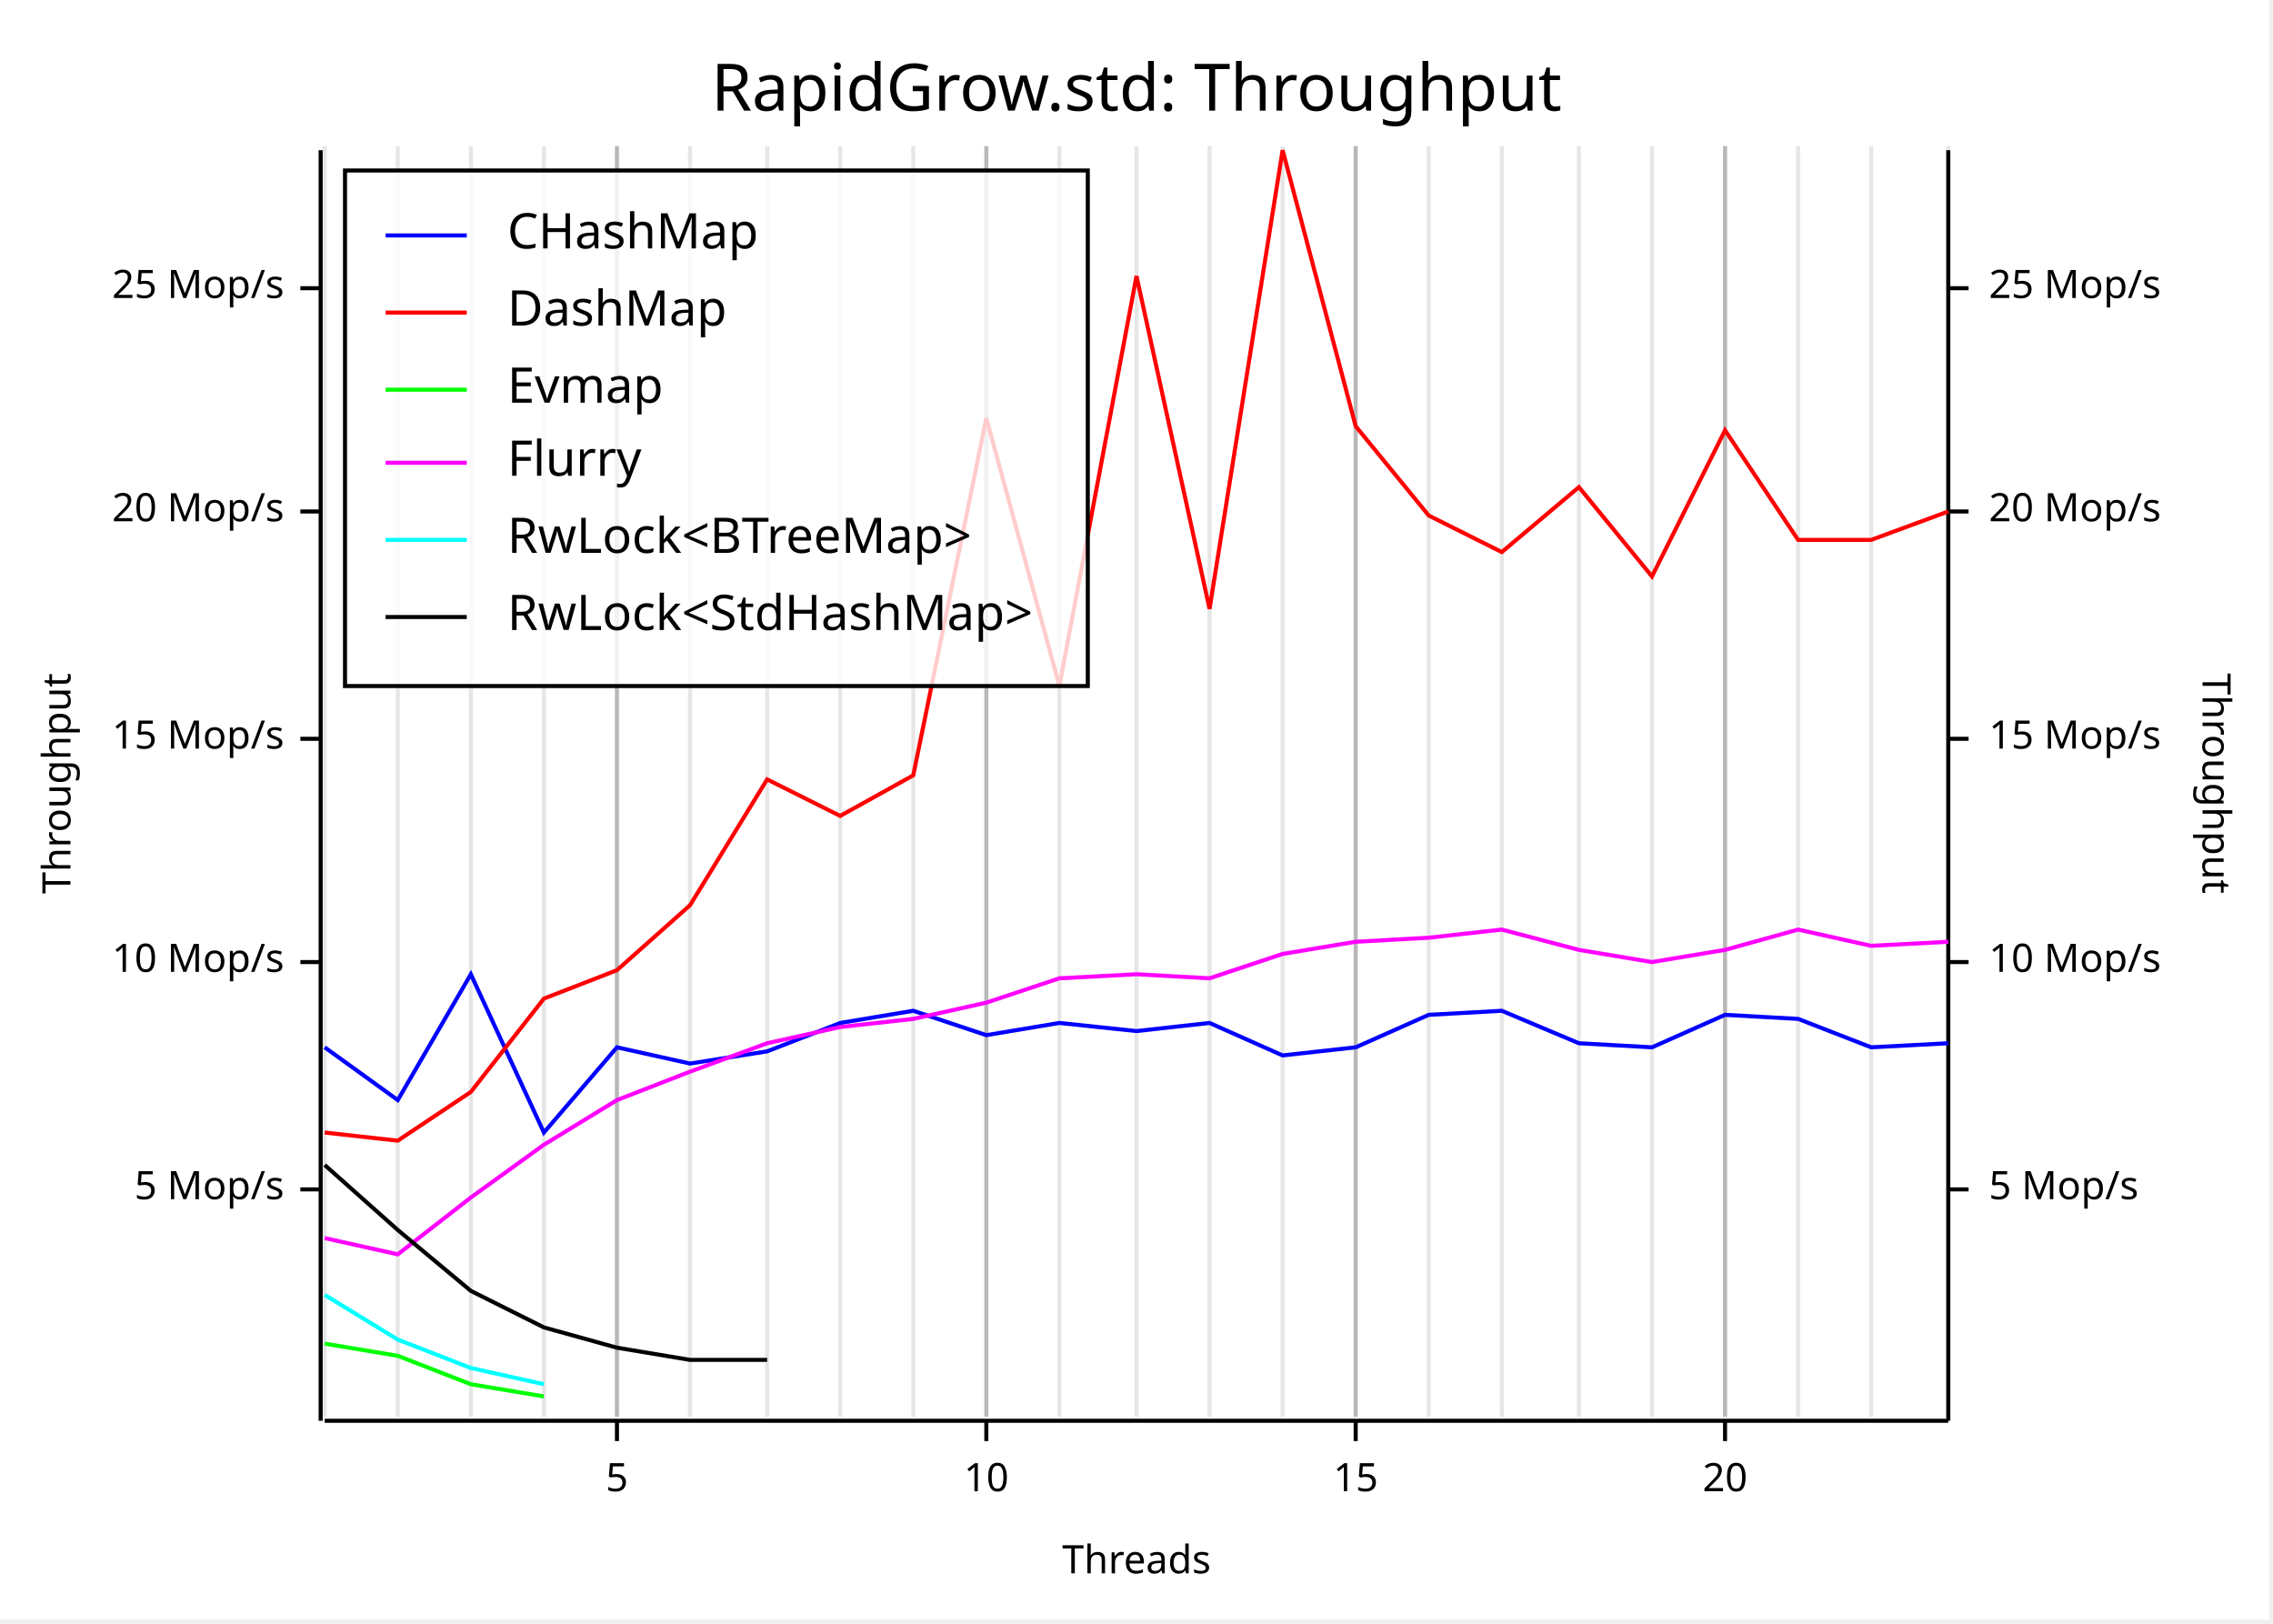
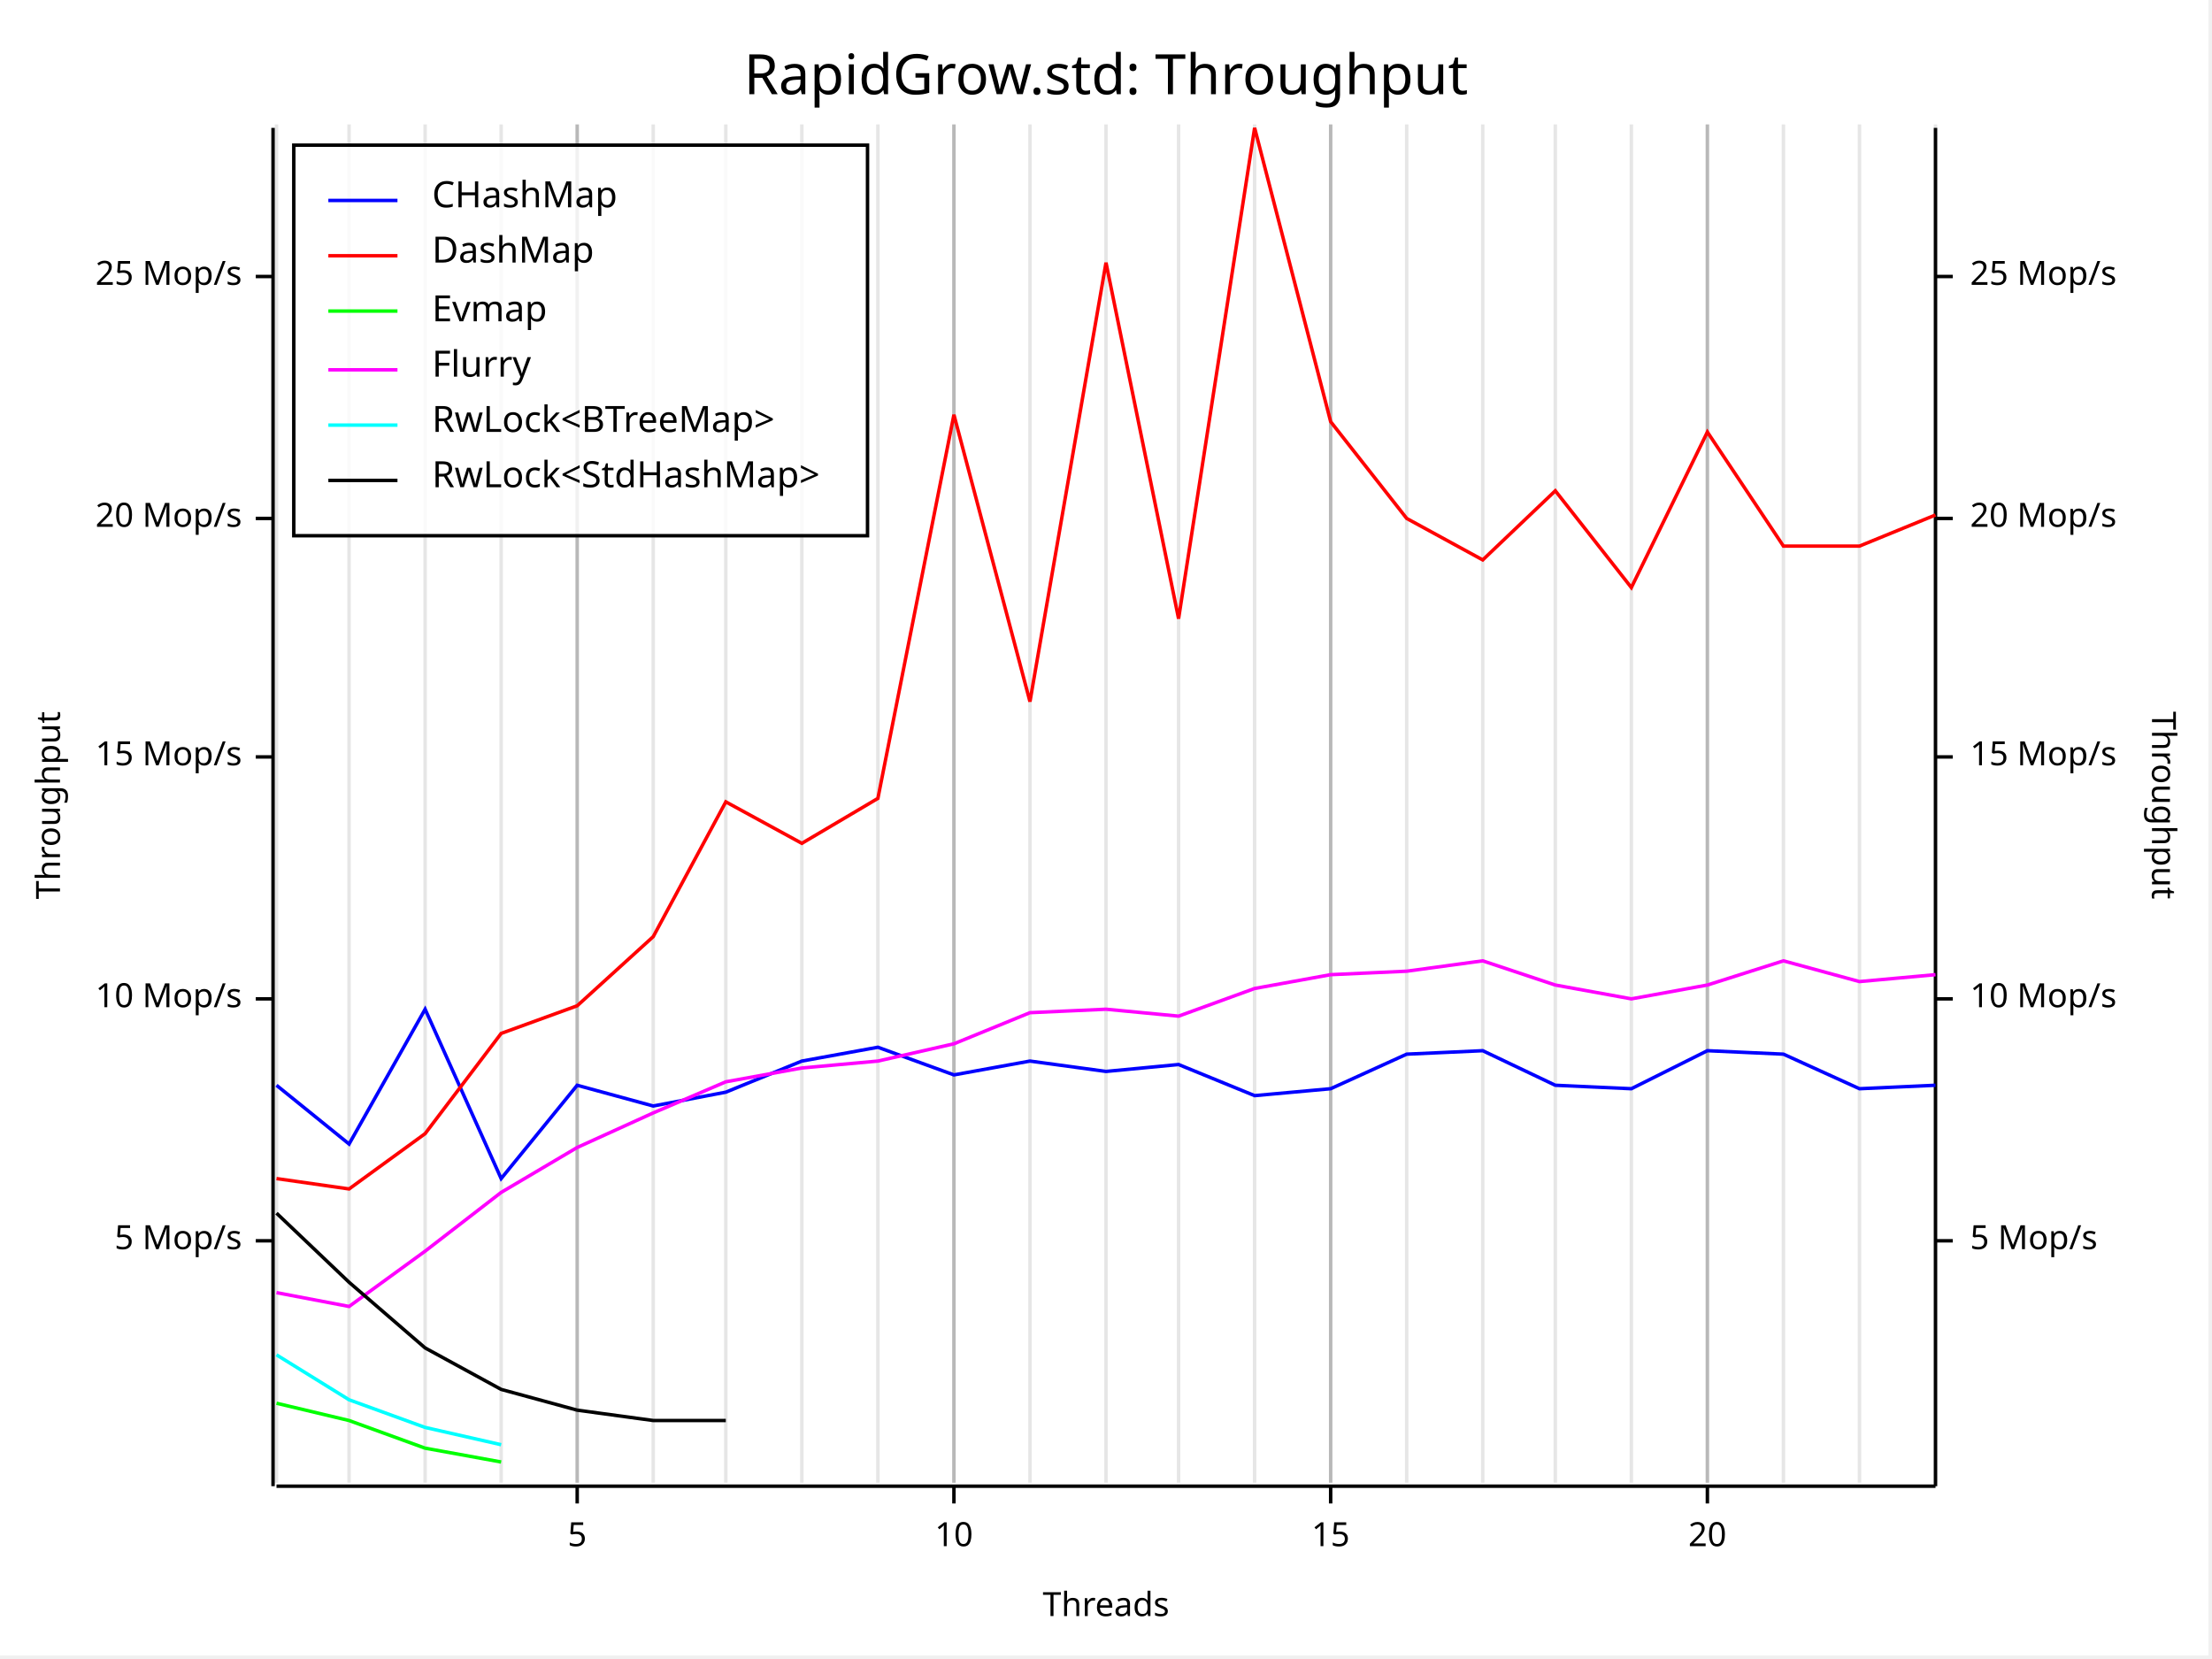
- <svg xmlns="http://www.w3.org/2000/svg" width="560" height="400" viewBox="0 0 560 400">
-   <rect x="0" y="0" width="559" height="399" opacity="1" fill="#FFFFFF" stroke="none" />
-   <text x="280" y="15" dy="0.76em" text-anchor="middle" font-family="Fira Code" font-size="16.129" opacity="1" fill="#000000">
+ <svg xmlns="http://www.w3.org/2000/svg" width="640" height="480" viewBox="0 0 640 480">
+   <rect x="0" y="0" width="639" height="479" opacity="1" fill="#FFFFFF" stroke="none" />
+   <text x="320" y="15" dy="0.76em" text-anchor="middle" font-family="Fira Code" font-size="16.129" opacity="1" fill="#000000">
RapidGrow.std: Throughput
</text>
-   <line opacity="0.1" stroke="#000000" stroke-width="1" x1="80" y1="349" x2="80" y2="36" />
-   <line opacity="0.1" stroke="#000000" stroke-width="1" x1="98" y1="349" x2="98" y2="36" />
-   <line opacity="0.1" stroke="#000000" stroke-width="1" x1="116" y1="349" x2="116" y2="36" />
-   <line opacity="0.1" stroke="#000000" stroke-width="1" x1="134" y1="349" x2="134" y2="36" />
-   <line opacity="0.1" stroke="#000000" stroke-width="1" x1="152" y1="349" x2="152" y2="36" />
-   <line opacity="0.1" stroke="#000000" stroke-width="1" x1="170" y1="349" x2="170" y2="36" />
-   <line opacity="0.1" stroke="#000000" stroke-width="1" x1="189" y1="349" x2="189" y2="36" />
-   <line opacity="0.1" stroke="#000000" stroke-width="1" x1="207" y1="349" x2="207" y2="36" />
-   <line opacity="0.1" stroke="#000000" stroke-width="1" x1="225" y1="349" x2="225" y2="36" />
-   <line opacity="0.1" stroke="#000000" stroke-width="1" x1="243" y1="349" x2="243" y2="36" />
-   <line opacity="0.1" stroke="#000000" stroke-width="1" x1="261" y1="349" x2="261" y2="36" />
-   <line opacity="0.1" stroke="#000000" stroke-width="1" x1="280" y1="349" x2="280" y2="36" />
-   <line opacity="0.1" stroke="#000000" stroke-width="1" x1="298" y1="349" x2="298" y2="36" />
-   <line opacity="0.1" stroke="#000000" stroke-width="1" x1="316" y1="349" x2="316" y2="36" />
-   <line opacity="0.1" stroke="#000000" stroke-width="1" x1="334" y1="349" x2="334" y2="36" />
-   <line opacity="0.1" stroke="#000000" stroke-width="1" x1="352" y1="349" x2="352" y2="36" />
-   <line opacity="0.1" stroke="#000000" stroke-width="1" x1="370" y1="349" x2="370" y2="36" />
-   <line opacity="0.1" stroke="#000000" stroke-width="1" x1="389" y1="349" x2="389" y2="36" />
-   <line opacity="0.1" stroke="#000000" stroke-width="1" x1="407" y1="349" x2="407" y2="36" />
-   <line opacity="0.1" stroke="#000000" stroke-width="1" x1="425" y1="349" x2="425" y2="36" />
-   <line opacity="0.1" stroke="#000000" stroke-width="1" x1="443" y1="349" x2="443" y2="36" />
-   <line opacity="0.1" stroke="#000000" stroke-width="1" x1="461" y1="349" x2="461" y2="36" />
-   <line opacity="0.1" stroke="#000000" stroke-width="1" x1="480" y1="349" x2="480" y2="36" />
-   <text x="10" y="193" dy="0.76em" text-anchor="middle" font-family="sans-serif" font-size="9.677" opacity="1" fill="#000000" transform="rotate(270, 10, 193)">
+   <line opacity="0.1" stroke="#000000" stroke-width="1" x1="80" y1="429" x2="80" y2="36" />
+   <line opacity="0.1" stroke="#000000" stroke-width="1" x1="101" y1="429" x2="101" y2="36" />
+   <line opacity="0.1" stroke="#000000" stroke-width="1" x1="123" y1="429" x2="123" y2="36" />
+   <line opacity="0.1" stroke="#000000" stroke-width="1" x1="145" y1="429" x2="145" y2="36" />
+   <line opacity="0.1" stroke="#000000" stroke-width="1" x1="167" y1="429" x2="167" y2="36" />
+   <line opacity="0.1" stroke="#000000" stroke-width="1" x1="189" y1="429" x2="189" y2="36" />
+   <line opacity="0.1" stroke="#000000" stroke-width="1" x1="210" y1="429" x2="210" y2="36" />
+   <line opacity="0.1" stroke="#000000" stroke-width="1" x1="232" y1="429" x2="232" y2="36" />
+   <line opacity="0.1" stroke="#000000" stroke-width="1" x1="254" y1="429" x2="254" y2="36" />
+   <line opacity="0.1" stroke="#000000" stroke-width="1" x1="276" y1="429" x2="276" y2="36" />
+   <line opacity="0.1" stroke="#000000" stroke-width="1" x1="298" y1="429" x2="298" y2="36" />
+   <line opacity="0.1" stroke="#000000" stroke-width="1" x1="320" y1="429" x2="320" y2="36" />
+   <line opacity="0.1" stroke="#000000" stroke-width="1" x1="341" y1="429" x2="341" y2="36" />
+   <line opacity="0.1" stroke="#000000" stroke-width="1" x1="363" y1="429" x2="363" y2="36" />
+   <line opacity="0.1" stroke="#000000" stroke-width="1" x1="385" y1="429" x2="385" y2="36" />
+   <line opacity="0.1" stroke="#000000" stroke-width="1" x1="407" y1="429" x2="407" y2="36" />
+   <line opacity="0.1" stroke="#000000" stroke-width="1" x1="429" y1="429" x2="429" y2="36" />
+   <line opacity="0.1" stroke="#000000" stroke-width="1" x1="450" y1="429" x2="450" y2="36" />
+   <line opacity="0.1" stroke="#000000" stroke-width="1" x1="472" y1="429" x2="472" y2="36" />
+   <line opacity="0.1" stroke="#000000" stroke-width="1" x1="494" y1="429" x2="494" y2="36" />
+   <line opacity="0.1" stroke="#000000" stroke-width="1" x1="516" y1="429" x2="516" y2="36" />
+   <line opacity="0.1" stroke="#000000" stroke-width="1" x1="538" y1="429" x2="538" y2="36" />
+   <line opacity="0.1" stroke="#000000" stroke-width="1" x1="560" y1="429" x2="560" y2="36" />
+   <text x="10" y="233" dy="0.76em" text-anchor="middle" font-family="sans-serif" font-size="9.677" opacity="1" fill="#000000" transform="rotate(270, 10, 233)">
Throughput
</text>
-   <text x="280" y="390" dy="-0.5ex" text-anchor="middle" font-family="sans-serif" font-size="9.677" opacity="1" fill="#000000">
+   <text x="320" y="470" dy="-0.5ex" text-anchor="middle" font-family="sans-serif" font-size="9.677" opacity="1" fill="#000000">
Threads
</text>
-   <text x="550" y="193" dy="0.76em" text-anchor="middle" font-family="sans-serif" font-size="9.677" opacity="1" fill="#000000" transform="rotate(90, 550, 193)">
+   <text x="630" y="233" dy="0.76em" text-anchor="middle" font-family="sans-serif" font-size="9.677" opacity="1" fill="#000000" transform="rotate(90, 630, 233)">
Throughput
</text>
-   <line opacity="0.2" stroke="#000000" stroke-width="1" x1="152" y1="349" x2="152" y2="36" />
-   <line opacity="0.2" stroke="#000000" stroke-width="1" x1="243" y1="349" x2="243" y2="36" />
-   <line opacity="0.2" stroke="#000000" stroke-width="1" x1="334" y1="349" x2="334" y2="36" />
-   <line opacity="0.2" stroke="#000000" stroke-width="1" x1="425" y1="349" x2="425" y2="36" />
-   <polyline fill="none" opacity="1" stroke="#000000" stroke-width="1" points="79,37 79,350 " />
-   <text x="70" y="293" dy="0.5ex" text-anchor="end" font-family="sans-serif" font-size="9.677" opacity="1" fill="#000000">
+   <line opacity="0.2" stroke="#000000" stroke-width="1" x1="167" y1="429" x2="167" y2="36" />
+   <line opacity="0.2" stroke="#000000" stroke-width="1" x1="276" y1="429" x2="276" y2="36" />
+   <line opacity="0.2" stroke="#000000" stroke-width="1" x1="385" y1="429" x2="385" y2="36" />
+   <line opacity="0.2" stroke="#000000" stroke-width="1" x1="494" y1="429" x2="494" y2="36" />
+   <polyline fill="none" opacity="1" stroke="#000000" stroke-width="1" points="79,37 79,430 " />
+   <text x="70" y="359" dy="0.5ex" text-anchor="end" font-family="sans-serif" font-size="9.677" opacity="1" fill="#000000">
5 Mop/s
</text>
-   <polyline fill="none" opacity="1" stroke="#000000" stroke-width="1" points="74,293 79,293 " />
-   <text x="70" y="237" dy="0.5ex" text-anchor="end" font-family="sans-serif" font-size="9.677" opacity="1" fill="#000000">
+   <polyline fill="none" opacity="1" stroke="#000000" stroke-width="1" points="74,359 79,359 " />
+   <text x="70" y="289" dy="0.5ex" text-anchor="end" font-family="sans-serif" font-size="9.677" opacity="1" fill="#000000">
10 Mop/s
</text>
-   <polyline fill="none" opacity="1" stroke="#000000" stroke-width="1" points="74,237 79,237 " />
-   <text x="70" y="182" dy="0.5ex" text-anchor="end" font-family="sans-serif" font-size="9.677" opacity="1" fill="#000000">
+   <polyline fill="none" opacity="1" stroke="#000000" stroke-width="1" points="74,289 79,289 " />
+   <text x="70" y="219" dy="0.5ex" text-anchor="end" font-family="sans-serif" font-size="9.677" opacity="1" fill="#000000">
15 Mop/s
</text>
-   <polyline fill="none" opacity="1" stroke="#000000" stroke-width="1" points="74,182 79,182 " />
-   <text x="70" y="126" dy="0.5ex" text-anchor="end" font-family="sans-serif" font-size="9.677" opacity="1" fill="#000000">
+   <polyline fill="none" opacity="1" stroke="#000000" stroke-width="1" points="74,219 79,219 " />
+   <text x="70" y="150" dy="0.5ex" text-anchor="end" font-family="sans-serif" font-size="9.677" opacity="1" fill="#000000">
20 Mop/s
</text>
-   <polyline fill="none" opacity="1" stroke="#000000" stroke-width="1" points="74,126 79,126 " />
-   <text x="70" y="71" dy="0.5ex" text-anchor="end" font-family="sans-serif" font-size="9.677" opacity="1" fill="#000000">
+   <polyline fill="none" opacity="1" stroke="#000000" stroke-width="1" points="74,150 79,150 " />
+   <text x="70" y="80" dy="0.5ex" text-anchor="end" font-family="sans-serif" font-size="9.677" opacity="1" fill="#000000">
25 Mop/s
</text>
-   <polyline fill="none" opacity="1" stroke="#000000" stroke-width="1" points="74,71 79,71 " />
-   <polyline fill="none" opacity="1" stroke="#000000" stroke-width="1" points="80,350 480,350 " />
-   <text x="152" y="360" dy="0.76em" text-anchor="middle" font-family="sans-serif" font-size="9.677" opacity="1" fill="#000000">
+   <polyline fill="none" opacity="1" stroke="#000000" stroke-width="1" points="74,80 79,80 " />
+   <polyline fill="none" opacity="1" stroke="#000000" stroke-width="1" points="80,430 560,430 " />
+   <text x="167" y="440" dy="0.76em" text-anchor="middle" font-family="sans-serif" font-size="9.677" opacity="1" fill="#000000">
5
</text>
-   <polyline fill="none" opacity="1" stroke="#000000" stroke-width="1" points="152,350 152,355 " />
-   <text x="243" y="360" dy="0.76em" text-anchor="middle" font-family="sans-serif" font-size="9.677" opacity="1" fill="#000000">
+   <polyline fill="none" opacity="1" stroke="#000000" stroke-width="1" points="167,430 167,435 " />
+   <text x="276" y="440" dy="0.76em" text-anchor="middle" font-family="sans-serif" font-size="9.677" opacity="1" fill="#000000">
10
</text>
-   <polyline fill="none" opacity="1" stroke="#000000" stroke-width="1" points="243,350 243,355 " />
-   <text x="334" y="360" dy="0.76em" text-anchor="middle" font-family="sans-serif" font-size="9.677" opacity="1" fill="#000000">
+   <polyline fill="none" opacity="1" stroke="#000000" stroke-width="1" points="276,430 276,435 " />
+   <text x="385" y="440" dy="0.76em" text-anchor="middle" font-family="sans-serif" font-size="9.677" opacity="1" fill="#000000">
15
</text>
-   <polyline fill="none" opacity="1" stroke="#000000" stroke-width="1" points="334,350 334,355 " />
-   <text x="425" y="360" dy="0.76em" text-anchor="middle" font-family="sans-serif" font-size="9.677" opacity="1" fill="#000000">
+   <polyline fill="none" opacity="1" stroke="#000000" stroke-width="1" points="385,430 385,435 " />
+   <text x="494" y="440" dy="0.76em" text-anchor="middle" font-family="sans-serif" font-size="9.677" opacity="1" fill="#000000">
20
</text>
-   <polyline fill="none" opacity="1" stroke="#000000" stroke-width="1" points="425,350 425,355 " />
-   <polyline fill="none" opacity="1" stroke="#000000" stroke-width="1" points="480,37 480,350 " />
-   <text x="490" y="293" dy="0.5ex" text-anchor="start" font-family="sans-serif" font-size="9.677" opacity="1" fill="#000000">
+   <polyline fill="none" opacity="1" stroke="#000000" stroke-width="1" points="494,430 494,435 " />
+   <polyline fill="none" opacity="1" stroke="#000000" stroke-width="1" points="560,37 560,430 " />
+   <text x="570" y="359" dy="0.5ex" text-anchor="start" font-family="sans-serif" font-size="9.677" opacity="1" fill="#000000">
5 Mop/s
</text>
-   <polyline fill="none" opacity="1" stroke="#000000" stroke-width="1" points="480,293 485,293 " />
-   <text x="490" y="237" dy="0.5ex" text-anchor="start" font-family="sans-serif" font-size="9.677" opacity="1" fill="#000000">
+   <polyline fill="none" opacity="1" stroke="#000000" stroke-width="1" points="560,359 565,359 " />
+   <text x="570" y="289" dy="0.5ex" text-anchor="start" font-family="sans-serif" font-size="9.677" opacity="1" fill="#000000">
10 Mop/s
</text>
-   <polyline fill="none" opacity="1" stroke="#000000" stroke-width="1" points="480,237 485,237 " />
-   <text x="490" y="182" dy="0.5ex" text-anchor="start" font-family="sans-serif" font-size="9.677" opacity="1" fill="#000000">
+   <polyline fill="none" opacity="1" stroke="#000000" stroke-width="1" points="560,289 565,289 " />
+   <text x="570" y="219" dy="0.5ex" text-anchor="start" font-family="sans-serif" font-size="9.677" opacity="1" fill="#000000">
15 Mop/s
</text>
-   <polyline fill="none" opacity="1" stroke="#000000" stroke-width="1" points="480,182 485,182 " />
-   <text x="490" y="126" dy="0.5ex" text-anchor="start" font-family="sans-serif" font-size="9.677" opacity="1" fill="#000000">
+   <polyline fill="none" opacity="1" stroke="#000000" stroke-width="1" points="560,219 565,219 " />
+   <text x="570" y="150" dy="0.5ex" text-anchor="start" font-family="sans-serif" font-size="9.677" opacity="1" fill="#000000">
20 Mop/s
</text>
-   <polyline fill="none" opacity="1" stroke="#000000" stroke-width="1" points="480,126 485,126 " />
-   <text x="490" y="71" dy="0.5ex" text-anchor="start" font-family="sans-serif" font-size="9.677" opacity="1" fill="#000000">
+   <polyline fill="none" opacity="1" stroke="#000000" stroke-width="1" points="560,150 565,150 " />
+   <text x="570" y="80" dy="0.5ex" text-anchor="start" font-family="sans-serif" font-size="9.677" opacity="1" fill="#000000">
25 Mop/s
</text>
-   <polyline fill="none" opacity="1" stroke="#000000" stroke-width="1" points="480,71 485,71 " />
-   <polyline fill="none" opacity="1" stroke="#0000FF" stroke-width="1" points="80,258 98,271 116,240 134,279 152,258 170,262 189,259 207,252 225,249 243,255 261,252 280,254 298,252 316,260 334,258 352,250 370,249 389,257 407,258 425,250 443,251 461,258 480,257 " />
-   <polyline fill="none" opacity="1" stroke="#FF0000" stroke-width="1" points="80,279 98,281 116,269 134,246 152,239 170,223 189,192 207,201 225,191 243,103 261,169 280,68 298,150 316,37 334,105 352,127 370,136 389,120 407,142 425,106 443,133 461,133 480,126 " />
-   <polyline fill="none" opacity="1" stroke="#00FF00" stroke-width="1" points="80,331 98,334 116,341 134,344 " />
-   <polyline fill="none" opacity="1" stroke="#FF00FF" stroke-width="1" points="80,305 98,309 116,295 134,282 152,271 170,264 189,257 207,253 225,251 243,247 261,241 280,240 298,241 316,235 334,232 352,231 370,229 389,234 407,237 425,234 443,229 461,233 480,232 " />
-   <polyline fill="none" opacity="1" stroke="#00FFFF" stroke-width="1" points="80,319 98,330 116,337 134,341 " />
-   <polyline fill="none" opacity="1" stroke="#000000" stroke-width="1" points="80,287 98,303 116,318 134,327 152,332 170,335 189,335 " />
-   <rect x="85" y="42" width="183" height="127" opacity="0.8" fill="#FFFFFF" stroke="none" />
-   <rect x="85" y="42" width="183" height="127" opacity="1" fill="none" stroke="#000000" />
-   <text x="125" y="52" dy="0.76em" text-anchor="start" font-family="Fira Code" font-size="12.097" opacity="1" fill="#000000">
+   <polyline fill="none" opacity="1" stroke="#000000" stroke-width="1" points="560,80 565,80 " />
+   <polyline fill="none" opacity="1" stroke="#0000FF" stroke-width="1" points="80,314 101,331 123,292 145,341 167,314 189,320 210,316 232,307 254,303 276,311 298,307 320,310 341,308 363,317 385,315 407,305 429,304 450,314 472,315 494,304 516,305 538,315 560,314 " />
+   <polyline fill="none" opacity="1" stroke="#FF0000" stroke-width="1" points="80,341 101,344 123,328 145,299 167,291 189,271 210,232 232,244 254,231 276,120 298,203 320,76 341,179 363,37 385,122 407,150 429,162 450,142 472,170 494,125 516,158 538,158 560,149 " />
+   <polyline fill="none" opacity="1" stroke="#00FF00" stroke-width="1" points="80,406 101,411 123,419 145,423 " />
+   <polyline fill="none" opacity="1" stroke="#FF00FF" stroke-width="1" points="80,374 101,378 123,362 145,345 167,332 189,322 210,313 232,309 254,307 276,302 298,293 320,292 341,294 363,286 385,282 407,281 429,278 450,285 472,289 494,285 516,278 538,284 560,282 " />
+   <polyline fill="none" opacity="1" stroke="#00FFFF" stroke-width="1" points="80,392 101,405 123,413 145,418 " />
+   <polyline fill="none" opacity="1" stroke="#000000" stroke-width="1" points="80,351 101,371 123,390 145,402 167,408 189,411 210,411 " />
+   <rect x="85" y="42" width="166" height="113" opacity="0.8" fill="#FFFFFF" stroke="none" />
+   <rect x="85" y="42" width="166" height="113" opacity="1" fill="none" stroke="#000000" />
+   <text x="125" y="52" dy="0.76em" text-anchor="start" font-family="Fira Code" font-size="10.484" opacity="1" fill="#000000">
CHashMap
</text>
-   <text x="125" y="71" dy="0.76em" text-anchor="start" font-family="Fira Code" font-size="12.097" opacity="1" fill="#000000">
+   <text x="125" y="68" dy="0.76em" text-anchor="start" font-family="Fira Code" font-size="10.484" opacity="1" fill="#000000">
DashMap
</text>
-   <text x="125" y="90" dy="0.76em" text-anchor="start" font-family="Fira Code" font-size="12.097" opacity="1" fill="#000000">
+   <text x="125" y="85" dy="0.76em" text-anchor="start" font-family="Fira Code" font-size="10.484" opacity="1" fill="#000000">
Evmap
</text>
-   <text x="125" y="108" dy="0.76em" text-anchor="start" font-family="Fira Code" font-size="12.097" opacity="1" fill="#000000">
+   <text x="125" y="101" dy="0.76em" text-anchor="start" font-family="Fira Code" font-size="10.484" opacity="1" fill="#000000">
Flurry
</text>
-   <text x="125" y="127" dy="0.76em" text-anchor="start" font-family="Fira Code" font-size="12.097" opacity="1" fill="#000000">
+   <text x="125" y="117" dy="0.76em" text-anchor="start" font-family="Fira Code" font-size="10.484" opacity="1" fill="#000000">
RwLock&lt;BTreeMap&gt;
</text>
-   <text x="125" y="146" dy="0.76em" text-anchor="start" font-family="Fira Code" font-size="12.097" opacity="1" fill="#000000">
+   <text x="125" y="133" dy="0.76em" text-anchor="start" font-family="Fira Code" font-size="10.484" opacity="1" fill="#000000">
RwLock&lt;StdHashMap&gt;
</text>
  <polyline fill="none" opacity="1" stroke="#0000FF" stroke-width="1" points="95,58 115,58 " />
-   <polyline fill="none" opacity="1" stroke="#FF0000" stroke-width="1" points="95,77 115,77 " />
-   <polyline fill="none" opacity="1" stroke="#00FF00" stroke-width="1" points="95,96 115,96 " />
-   <polyline fill="none" opacity="1" stroke="#FF00FF" stroke-width="1" points="95,114 115,114 " />
-   <polyline fill="none" opacity="1" stroke="#00FFFF" stroke-width="1" points="95,133 115,133 " />
-   <polyline fill="none" opacity="1" stroke="#000000" stroke-width="1" points="95,152 115,152 " />
+   <polyline fill="none" opacity="1" stroke="#FF0000" stroke-width="1" points="95,74 115,74 " />
+   <polyline fill="none" opacity="1" stroke="#00FF00" stroke-width="1" points="95,90 115,90 " />
+   <polyline fill="none" opacity="1" stroke="#FF00FF" stroke-width="1" points="95,107 115,107 " />
+   <polyline fill="none" opacity="1" stroke="#00FFFF" stroke-width="1" points="95,123 115,123 " />
+   <polyline fill="none" opacity="1" stroke="#000000" stroke-width="1" points="95,139 115,139 " />
</svg>
